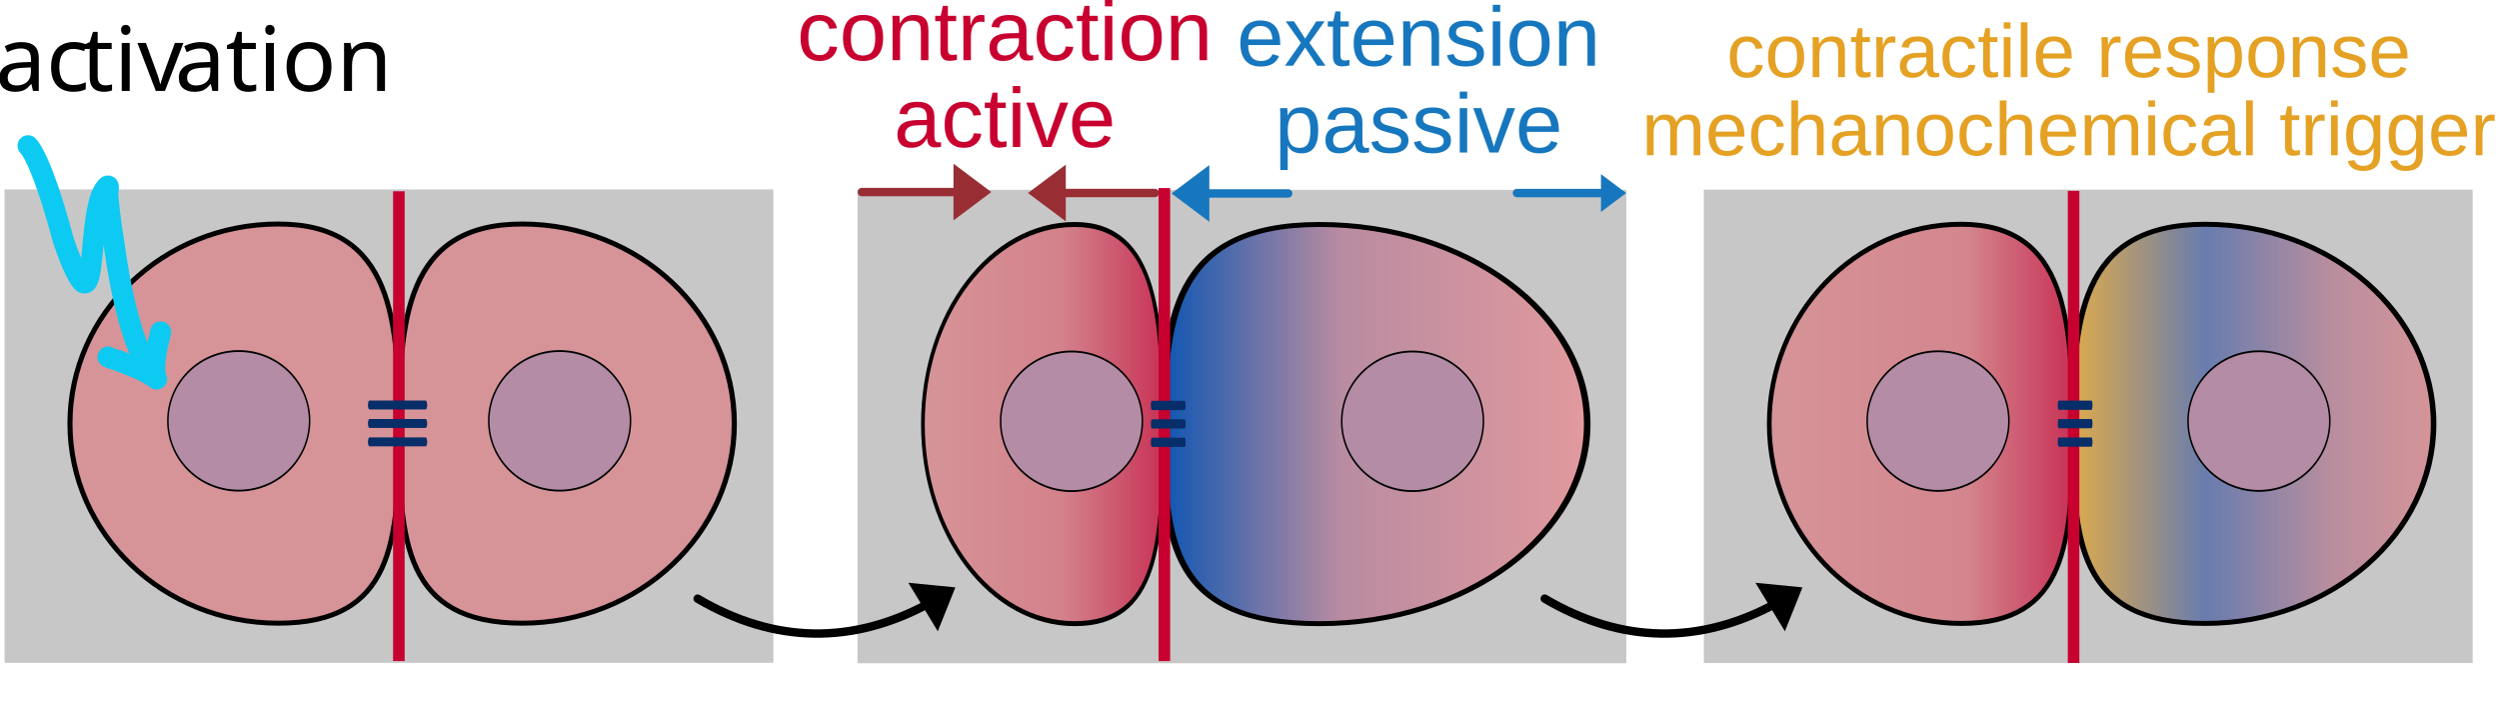
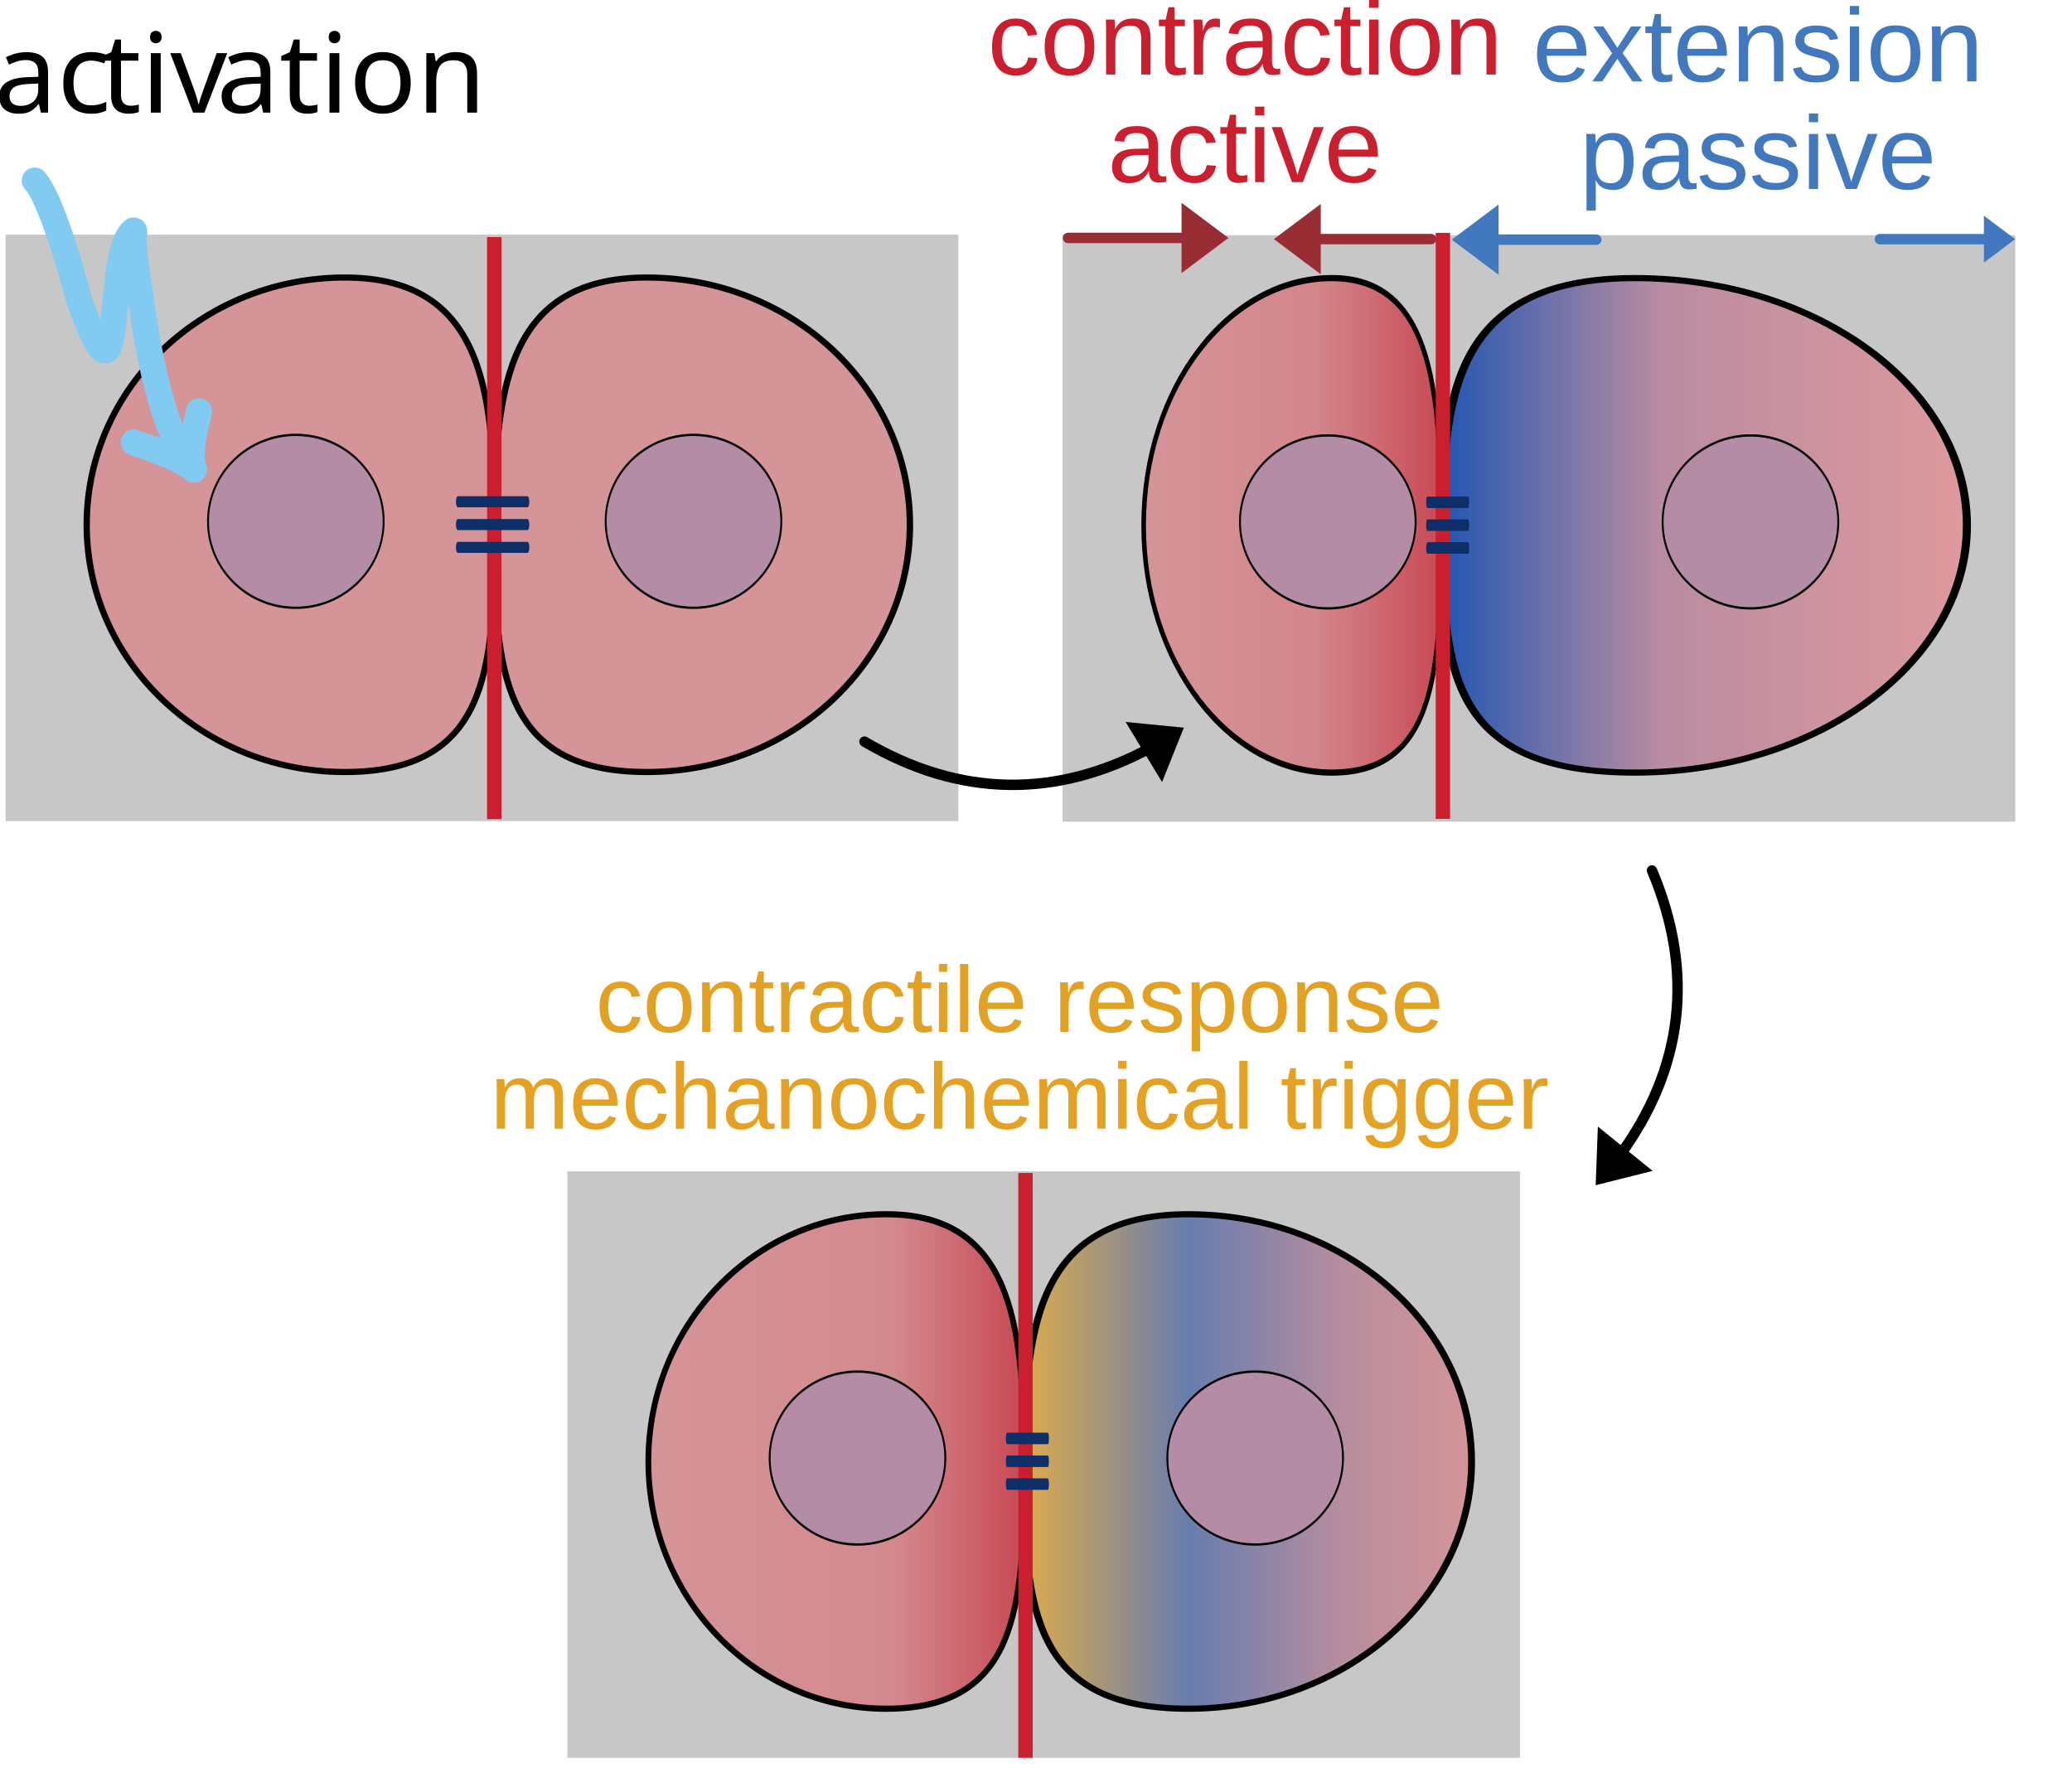
- <svg xmlns="http://www.w3.org/2000/svg" width="100%" height="100%" viewBox="0 0 1239 348" version="1.1" xml:space="preserve" style="fill-rule:evenodd;clip-rule:evenodd;stroke-linecap:round;stroke-linejoin:round;stroke-miterlimit:1.5;">
-   <g transform="matrix(1,0,0,1,-182.264,-1578.35)">
-     <g transform="matrix(0.533873,0,0,1.15905,50.3494,-539.582)">
-       <rect x="251.327" y="1908.29" width="713.988" height="202.423" style="fill:rgb(199,199,199);" />
-     </g>
-     <g transform="matrix(3.03185,0,0,2.96905,-1094.15,-3341.83)">
-       <path d="M466.501,1694.55C485.299,1694.55 486.25,1710.78 486.25,1729.17C486.25,1747.55 485.299,1761.18 466.501,1761.18C447.704,1761.18 432.442,1746.25 432.442,1727.86C432.442,1709.48 447.704,1694.55 466.501,1694.55Z" style="fill:rgb(218,131,136);fill-opacity:0.75;stroke:black;stroke-width:0.83px;" />
-     </g>
-     <g transform="matrix(-3.08944,0,0,2.96905,1882.33,-3341.83)">
-       <path d="M466.501,1694.55C485.299,1694.55 486.25,1710.78 486.25,1729.17C486.25,1747.55 485.299,1761.18 466.501,1761.18C447.704,1761.18 432.442,1746.25 432.442,1727.86C432.442,1709.48 447.704,1694.55 466.501,1694.55Z" style="fill:rgb(218,131,136);fill-opacity:0.75;stroke:black;stroke-width:0.83px;" />
-     </g>
-     <g transform="matrix(0.644958,0,0,0.637905,170.567,319.289)">
-       <text x="1345.43px" y="2033.65px" style="font-family:'ArialMT', 'Arial', sans-serif;font-size:58.786px;fill:rgb(229,161,35);">contractile response</text>
-       <g transform="matrix(58.7861,0,0,58.7861,1936.86,2094.36)">
-             </g>
-       <text x="1280.1px" y="2094.36px" style="font-family:'ArialMT', 'Arial', sans-serif;font-size:58.786px;fill:rgb(229,161,35);">mechanochemical trigger</text>
-     </g>
-     <g transform="matrix(0.644958,0,0,0.637905,-277.609,310.9)">
-       <text x="1325.66px" y="2033.65px" style="font-family:'ArialMT', 'Arial', sans-serif;font-size:65.318px;fill:rgb(200,0,47);">contraction</text>
-       <g transform="matrix(65.3179,0,0,65.3179,1570.73,2101.1)">
-             </g>
-       <text x="1400.1px" y="2101.1px" style="font-family:'ArialMT', 'Arial', sans-serif;font-size:65.318px;fill:rgb(200,0,47);">active</text>
-     </g>
-     <g transform="matrix(0.644958,0,0,0.637905,-59.5563,313.646)">
-       <text x="1325.66px" y="2033.65px" style="font-family:'ArialMT', 'Arial', sans-serif;font-size:65.318px;fill:rgb(23,119,190);">extension</text>
-       <g transform="matrix(65.3179,0,0,65.3179,1576.2,2101.1)">
-             </g>
-       <text x="1354.73px" y="2101.1px" style="font-family:'ArialMT', 'Arial', sans-serif;font-size:65.318px;fill:rgb(23,119,190);">passive</text>
-     </g>
-     <g id="path987-9-2-1-29-0-3-4-4-1-8-8-70" transform="matrix(-0.0561551,3.83741,3.18615,0.0428921,2579.68,4107.15)">
-       <ellipse cx="-596.523" cy="-725.813" rx="9.014" ry="11.028" style="fill:rgb(180,140,166);stroke:black;stroke-width:0.24px;stroke-linecap:butt;stroke-linejoin:miter;stroke-miterlimit:4;" />
-     </g>
-     <g id="path987-9-2-1-29-0-3-4-4-1-8-8-701" transform="matrix(-0.0561551,3.83741,3.18615,0.0428921,2738.78,4107.15)">
-       <ellipse cx="-596.523" cy="-725.813" rx="9.014" ry="11.028" style="fill:rgb(180,140,166);stroke:black;stroke-width:0.24px;stroke-linecap:butt;stroke-linejoin:miter;stroke-miterlimit:4;" />
-     </g>
-     <g transform="matrix(0.310164,-0.281275,0.295159,0.319469,-547.028,1720.45)">
-       <g transform="matrix(1,0,0,1,-41,-2)">
-         <path d="M1413.98,1166.44C1424.3,1157.67 1436.51,1146.56 1448.43,1137.04C1457.92,1129.46 1467.3,1122.88 1475.54,1118.86C1482.81,1115.31 1489.54,1113.66 1495.16,1113.86L1498.27,1114.3L1501.37,1115.51L1505.32,1118.84L1507.55,1123.58L1507.82,1126.34L1507.34,1129.52L1505.97,1132.62L1503.52,1135.7C1502.19,1137.03 1498.12,1140.33 1497.53,1140.8C1494.03,1145.25 1490.53,1149.71 1487.12,1154.24C1477.43,1167.05 1468.48,1180.32 1459.17,1193.4C1447.49,1209.82 1426.95,1240.24 1412.4,1269.58C1403.42,1287.66 1396.52,1305.18 1396.52,1318.23C1396.52,1324.84 1390.94,1330.26 1384.08,1330.32C1377.21,1330.38 1371.64,1325.06 1371.64,1318.45C1371.64,1302.69 1379.12,1281.27 1389.96,1259.42C1405.13,1228.84 1426.51,1197.11 1438.69,1179.99C1440.47,1177.49 1442.23,1174.99 1443.99,1172.48C1435.8,1179.62 1428.09,1186.43 1421.64,1191.49C1415.35,1196.42 1409.88,1199.84 1405.93,1201.31L1401.76,1202.45L1398.2,1202.7L1394.68,1202.2L1390.95,1200.7L1386.82,1197.22L1384.91,1194.19L1383.87,1191.3C1382.64,1186.56 1383.81,1175.64 1391.28,1156.71C1395.62,1145.69 1399.99,1135.14 1405.75,1124.78C1410.44,1116.33 1428.38,1082.48 1438.72,1055.6C1442.6,1045.51 1445.57,1036.62 1445.57,1031C1445.57,1024.39 1451.14,1018.98 1458.01,1018.92C1464.88,1018.86 1470.45,1024.17 1470.45,1030.78C1470.45,1038.26 1467.22,1050.28 1462.04,1063.73C1451.26,1091.78 1432.56,1127.11 1427.66,1135.92C1422.42,1145.36 1418.48,1154.98 1414.53,1165.02C1414.34,1165.49 1414.16,1165.97 1413.98,1166.44Z" style="fill:rgb(13,202,242);" />
+ <svg xmlns="http://www.w3.org/2000/svg" width="100%" height="100%" viewBox="0 0 829 707" version="1.1" xml:space="preserve" style="fill-rule:evenodd;clip-rule:evenodd;stroke-linecap:round;stroke-linejoin:round;stroke-miterlimit:1.5;">
+   <g transform="matrix(1,0,0,1,-1694.08,-1734.89)">
+     <g>
+       <g transform="matrix(0.533873,0,0,1.15905,1562.16,-383.041)">
+         <rect x="251.327" y="1908.29" width="713.988" height="202.423" style="fill:rgb(199,199,199);" />
      </g>
-       <g transform="matrix(1,0,0,1,-8.09009,9.83666)">
-         <path d="M1354.43,1289.07C1358.11,1285.91 1361.95,1282.94 1365.83,1280.04C1371.44,1275.84 1377.69,1272.52 1383.26,1268.33C1388.69,1264.24 1396.51,1265.13 1400.71,1270.32C1404.91,1275.51 1403.91,1283.05 1398.48,1287.14C1392.89,1291.35 1386.61,1294.68 1380.98,1298.9C1377.06,1301.83 1373.17,1304.84 1369.51,1308.09C1367.73,1309.66 1366.01,1311.32 1364.47,1313.14C1363.47,1314.33 1362.79,1315.27 1361.93,1316.62C1361.83,1316.79 1361.73,1316.96 1361.64,1317.13L1360.79,1319.54L1358.85,1322.37L1355.3,1325.07L1350.15,1326.46L1346.95,1326.25L1344.02,1325.3L1341.42,1323.67L1339.22,1321.33L1337.75,1318.53L1337.12,1315.89C1336.92,1314.28 1336.5,1312.68 1336.05,1311.12C1335.59,1309.53 1334.93,1307.49 1334.38,1305.97C1333.34,1303.04 1332.35,1300.43 1331.06,1297.58C1329.9,1295.03 1326.09,1287.34 1325.01,1285.17C1322.54,1280.16 1321.97,1278.87 1319.42,1274.21C1317.36,1270.44 1314.22,1266.15 1313.02,1261.98C1311.2,1255.62 1315.1,1248.99 1321.72,1247.18C1328.34,1245.36 1335.19,1249.05 1337.01,1255.41C1337.77,1258.04 1340.16,1260.53 1341.46,1262.91C1344.21,1267.93 1344.84,1269.33 1347.5,1274.72C1348.64,1277.02 1352.66,1285.14 1353.88,1287.84C1354.07,1288.26 1354.25,1288.66 1354.43,1289.07ZM1361.73,1316.89C1361.8,1316.71 1361.87,1316.52 1361.93,1316.31L1361.73,1316.89ZM1338.31,1309.35C1338.09,1309.84 1337.89,1310.37 1337.73,1310.94L1338.31,1309.35Z" style="fill:rgb(13,202,242);" />
+       <g transform="matrix(3.03185,0,0,2.96905,417.663,-3185.29)">
+         <path d="M466.501,1694.55C485.299,1694.55 486.25,1710.78 486.25,1729.17C486.25,1747.55 485.299,1761.18 466.501,1761.18C447.704,1761.18 432.442,1746.25 432.442,1727.86C432.442,1709.48 447.704,1694.55 466.501,1694.55Z" style="fill:rgb(217,131,136);fill-opacity:0.75;stroke:black;stroke-width:0.83px;" />
      </g>
-     </g>
-     <g transform="matrix(0.984025,0,0,0.973265,-1124.55,-355.867)">
-       <g transform="matrix(45.631,0,0,45.631,1514.75,2033.65)">
-             </g>
-       <text x="1325.66px" y="2033.65px" style="font-family:'SourceSansPro-Regular', 'Source Sans Pro', sans-serif;font-size:45.631px;">ac<tspan x="1369.01px " y="2033.65px ">t</tspan>iv<tspan x="1416.05px 1438.41px " y="2033.65px 2033.65px ">at</tspan>ion</text>
-     </g>
-     <g transform="matrix(4.25223,0,0,5.45979,-2232.19,-12126)">
-       <path d="M614.315,2527.41L614.315,2570.06" style="fill:none;stroke:rgb(200,0,47);stroke-width:1.35px;stroke-linecap:butt;" />
-     </g>
-     <g transform="matrix(2.3088,0,0,2.28356,-3065.91,-3972.18)">
-       <g transform="matrix(0.338473,0.00785849,-0.00265997,0.999969,987.429,78.2016)">
-         <path d="M1492.71,2428.69L1528.33,2428.41" style="fill:none;stroke:rgb(7,46,104);stroke-width:1.94px;" />
+       <g transform="matrix(-3.08944,0,0,2.96905,3394.14,-3185.29)">
+         <path d="M466.501,1694.55C485.299,1694.55 486.25,1710.78 486.25,1729.17C486.25,1747.55 485.299,1761.18 466.501,1761.18C447.704,1761.18 432.442,1746.25 432.442,1727.86C432.442,1709.48 447.704,1694.55 466.501,1694.55Z" style="fill:rgb(217,131,136);fill-opacity:0.75;stroke:black;stroke-width:0.83px;" />
      </g>
-       <g transform="matrix(0.338473,0.00785849,-0.00265997,0.999969,987.429,82.2016)">
-         <path d="M1492.71,2428.69L1528.33,2428.41" style="fill:none;stroke:rgb(7,46,104);stroke-width:1.94px;" />
+       <g transform="matrix(0.644958,0,0,0.637905,1064.59,850.445)">
+         <text x="1345.43px" y="2033.65px" style="font-family:'ArialMT', 'Arial', sans-serif;font-size:58.786px;fill:rgb(227,161,35);">contractile response</text>
+         <g transform="matrix(58.7861,0,0,58.7861,1936.86,2094.36)">
+                 </g>
+         <text x="1280.1px" y="2094.36px" style="font-family:'ArialMT', 'Arial', sans-serif;font-size:58.786px;fill:rgb(229,161,35);">mechanochemical trigger</text>
      </g>
-       <g transform="matrix(0.338473,0.00785849,-0.00265997,0.999969,987.429,86.2016)">
-         <path d="M1492.71,2428.69L1528.33,2428.41" style="fill:none;stroke:rgb(7,46,104);stroke-width:1.94px;" />
+       <g transform="matrix(0.644958,0,0,0.637905,1234.21,467.441)">
+         <text x="1325.66px" y="2033.65px" style="font-family:'ArialMT', 'Arial', sans-serif;font-size:65.318px;fill:rgb(201,31,46);">contraction</text>
+         <g transform="matrix(65.3179,0,0,65.3179,1570.73,2101.1)">
+                 </g>
+         <text x="1400.1px" y="2101.1px" style="font-family:'ArialMT', 'Arial', sans-serif;font-size:65.318px;fill:rgb(201,31,46);">active</text>
      </g>
-     </g>
-     <g transform="matrix(0.533873,0,0,1.15905,473.234,-539.354)">
-       <rect x="251.327" y="1908.29" width="713.988" height="202.423" style="fill:rgb(199,199,199);" />
-     </g>
-     <g transform="matrix(2.21069,0,0,2.96905,-316.163,-3341.6)">
-       <path d="M466.501,1694.55C485.299,1694.55 486.25,1710.78 486.25,1729.17C486.25,1747.55 485.299,1761.18 466.501,1761.18C447.704,1761.18 432.442,1746.25 432.442,1727.86C432.442,1709.48 447.704,1694.55 466.501,1694.55Z" style="fill:url(#_Linear1);stroke:black;stroke-width:0.83px;" />
-     </g>
-     <g transform="matrix(-3.90074,0,0,2.96905,2656.05,-3341.6)">
-       <path d="M466.501,1694.55C485.299,1694.55 486.25,1710.78 486.25,1729.17C486.25,1747.55 485.299,1761.18 466.501,1761.18C447.704,1761.18 432.442,1746.25 432.442,1727.86C432.442,1709.48 447.704,1694.55 466.501,1694.55Z" style="fill:url(#_Linear2);stroke:black;stroke-width:0.83px;" />
-     </g>
-     <g id="path987-9-2-1-29-0-3-4-4-1-8-8-702" transform="matrix(-0.0561551,3.83741,3.18615,0.0428921,2992.56,4107.38)">
-       <ellipse cx="-596.523" cy="-725.813" rx="9.014" ry="11.028" style="fill:rgb(180,140,166);stroke:black;stroke-width:0.24px;stroke-linecap:butt;stroke-linejoin:miter;stroke-miterlimit:4;" />
-     </g>
-     <g id="path987-9-2-1-29-0-3-4-4-1-8-8-703" transform="matrix(-0.0561551,3.83741,3.18615,0.0428921,3161.67,4107.38)">
-       <ellipse cx="-596.523" cy="-725.813" rx="9.014" ry="11.028" style="fill:rgb(180,140,166);stroke:black;stroke-width:0.24px;stroke-linecap:butt;stroke-linejoin:miter;stroke-miterlimit:4;" />
-     </g>
-     <g transform="matrix(4.25223,0,0,5.49683,-1852.65,-12221.2)">
-       <path d="M614.315,2527.41L614.315,2570.06" style="fill:none;stroke:rgb(200,0,47);stroke-width:1.35px;stroke-linecap:butt;" />
-     </g>
-     <g transform="matrix(1.35132,0,0,2.28356,-1255.01,-3971.96)">
-       <g transform="matrix(0.338473,0.00785849,-0.00265997,0.999969,987.429,78.2016)">
-         <path d="M1492.71,2428.69L1528.33,2428.41" style="fill:none;stroke:rgb(7,46,104);stroke-width:2.01px;" />
+       <g transform="matrix(0.644958,0,0,0.637905,1452.26,470.187)">
+         <text x="1325.66px" y="2033.65px" style="font-family:'ArialMT', 'Arial', sans-serif;font-size:65.318px;fill:rgb(66,120,190);">extension</text>
+         <g transform="matrix(65.3179,0,0,65.3179,1576.2,2101.1)">
+                 </g>
+         <text x="1354.73px" y="2101.1px" style="font-family:'ArialMT', 'Arial', sans-serif;font-size:65.318px;fill:rgb(66,120,190);">passive</text>
      </g>
-       <g transform="matrix(0.338473,0.00785849,-0.00265997,0.999969,987.429,82.2016)">
-         <path d="M1492.71,2428.69L1528.33,2428.41" style="fill:none;stroke:rgb(7,46,104);stroke-width:2.01px;" />
+       <g id="path987-9-2-1-29-0-3-4-4-1-8-8-70" transform="matrix(-0.0561551,3.83741,3.18615,0.0428921,4091.49,4263.69)">
+         <ellipse cx="-596.523" cy="-725.813" rx="9.014" ry="11.028" style="fill:rgb(180,140,166);stroke:black;stroke-width:0.24px;stroke-linecap:butt;stroke-linejoin:miter;stroke-miterlimit:4;" />
      </g>
-       <g transform="matrix(0.338473,0.00785849,-0.00265997,0.999969,987.429,86.2016)">
-         <path d="M1492.71,2428.69L1528.33,2428.41" style="fill:none;stroke:rgb(7,46,104);stroke-width:2.01px;" />
+       <g id="path987-9-2-1-29-0-3-4-4-1-8-8-701" transform="matrix(-0.0561551,3.83741,3.18615,0.0428921,4250.6,4263.69)">
+         <ellipse cx="-596.523" cy="-725.813" rx="9.014" ry="11.028" style="fill:rgb(180,140,166);stroke:black;stroke-width:0.24px;stroke-linecap:butt;stroke-linejoin:miter;stroke-miterlimit:4;" />
      </g>
-     </g>
-     <g transform="matrix(1.75071,-0.00351923,0.00355814,1.73157,-1417.94,-2043.6)">
-       <g transform="matrix(0.571194,0.00116089,-0.00117373,0.577509,909.778,2093.57)">
-         <path d="M472.736,81.114L491.486,95.176L472.736,109.239L472.736,81.114Z" style="fill:rgb(152,46,52);" />
-         <path d="M427.299,95.176L476.486,95.176" style="fill:none;stroke:rgb(152,46,52);stroke-width:4.17px;" />
+       <g transform="matrix(0.310164,-0.281275,0.295159,0.319469,964.786,1876.99)">
+         <g transform="matrix(1,0,0,1,-41,-2)">
+           <path d="M1413.98,1166.44C1424.3,1157.67 1436.51,1146.56 1448.43,1137.04C1457.92,1129.46 1467.3,1122.88 1475.54,1118.86C1482.81,1115.31 1489.54,1113.66 1495.16,1113.86L1498.27,1114.3L1501.37,1115.51L1505.32,1118.84L1507.55,1123.58L1507.82,1126.34L1507.34,1129.52L1505.97,1132.62L1503.52,1135.7C1502.19,1137.03 1498.12,1140.33 1497.53,1140.8C1494.03,1145.25 1490.53,1149.71 1487.12,1154.24C1477.43,1167.05 1468.48,1180.32 1459.17,1193.4C1447.49,1209.82 1426.95,1240.24 1412.4,1269.58C1403.42,1287.66 1396.52,1305.18 1396.52,1318.23C1396.52,1324.84 1390.94,1330.26 1384.08,1330.32C1377.21,1330.38 1371.64,1325.06 1371.64,1318.45C1371.64,1302.69 1379.12,1281.27 1389.96,1259.42C1405.13,1228.84 1426.51,1197.11 1438.69,1179.99C1440.47,1177.49 1442.23,1174.99 1443.99,1172.48C1435.8,1179.62 1428.09,1186.43 1421.64,1191.49C1415.35,1196.42 1409.88,1199.84 1405.93,1201.31L1401.76,1202.45L1398.2,1202.7L1394.68,1202.2L1390.95,1200.7L1386.82,1197.22L1384.91,1194.19L1383.87,1191.3C1382.64,1186.56 1383.81,1175.64 1391.28,1156.71C1395.62,1145.69 1399.99,1135.14 1405.75,1124.78C1410.44,1116.33 1428.38,1082.48 1438.72,1055.6C1442.6,1045.51 1445.57,1036.62 1445.57,1031C1445.57,1024.39 1451.14,1018.98 1458.01,1018.92C1464.88,1018.86 1470.45,1024.17 1470.45,1030.78C1470.45,1038.26 1467.22,1050.28 1462.04,1063.73C1451.26,1091.78 1432.56,1127.11 1427.66,1135.92C1422.42,1145.36 1418.48,1154.98 1414.53,1165.02C1414.34,1165.49 1414.16,1165.97 1413.98,1166.44Z" style="fill:rgb(129,203,242);" />
+         </g>
+         <g transform="matrix(1,0,0,1,-8.09009,9.83666)">
+           <path d="M1354.43,1289.07C1358.11,1285.91 1361.95,1282.94 1365.83,1280.04C1371.44,1275.84 1377.69,1272.52 1383.26,1268.33C1388.69,1264.24 1396.51,1265.13 1400.71,1270.32C1404.91,1275.51 1403.91,1283.05 1398.48,1287.14C1392.89,1291.35 1386.61,1294.68 1380.98,1298.9C1377.06,1301.83 1373.17,1304.84 1369.51,1308.09C1367.73,1309.66 1366.01,1311.32 1364.47,1313.14C1363.47,1314.33 1362.79,1315.27 1361.93,1316.62C1361.83,1316.79 1361.73,1316.96 1361.64,1317.13L1360.79,1319.54L1358.85,1322.37L1355.3,1325.07L1350.15,1326.46L1346.95,1326.25L1344.02,1325.3L1341.42,1323.67L1339.22,1321.33L1337.75,1318.53L1337.12,1315.89C1336.92,1314.28 1336.5,1312.68 1336.05,1311.12C1335.59,1309.53 1334.93,1307.49 1334.38,1305.97C1333.34,1303.04 1332.35,1300.43 1331.06,1297.58C1329.9,1295.03 1326.09,1287.34 1325.01,1285.17C1322.54,1280.16 1321.97,1278.87 1319.42,1274.21C1317.36,1270.44 1314.22,1266.15 1313.02,1261.98C1311.2,1255.62 1315.1,1248.99 1321.72,1247.18C1328.34,1245.36 1335.19,1249.05 1337.01,1255.41C1337.77,1258.04 1340.16,1260.53 1341.46,1262.91C1344.21,1267.93 1344.84,1269.33 1347.5,1274.72C1348.64,1277.02 1352.66,1285.14 1353.88,1287.84C1354.07,1288.26 1354.25,1288.66 1354.43,1289.07ZM1361.73,1316.89C1361.8,1316.71 1361.87,1316.52 1361.93,1316.31L1361.73,1316.89ZM1338.31,1309.35C1338.09,1309.84 1337.89,1310.37 1337.73,1310.94L1338.31,1309.35Z" style="fill:rgb(129,203,242);" />
+         </g>
      </g>
-     </g>
-     <g transform="matrix(-1.71511,-0.00341077,-0.00348578,1.6782,2741.09,-1928.55)">
-       <g transform="matrix(-0.583052,-0.00118499,-0.00121105,0.595874,1487.68,2092.7)">
-         <path d="M528.425,109.726L509.675,95.663L528.425,81.601L528.425,109.726Z" style="fill:rgb(152,46,52);" />
-         <path d="M572.556,95.663C572.556,95.663 543.275,95.663 524.675,95.663" style="fill:none;stroke:rgb(152,46,52);stroke-width:4.17px;" />
+       <g transform="matrix(0.984025,0,0,0.973265,387.262,-199.326)">
+         <g transform="matrix(45.631,0,0,45.631,1514.75,2033.65)">
+                 </g>
+         <text x="1325.66px" y="2033.65px" style="font-family:'SourceSansPro-Regular', 'Source Sans Pro', sans-serif;font-size:45.631px;">ac<tspan x="1369.01px " y="2033.65px ">t</tspan>iv<tspan x="1416.05px 1438.41px " y="2033.65px 2033.65px ">at</tspan>ion</text>
      </g>
-     </g>
-     <g transform="matrix(-1.57758,-0.00464109,-0.00320627,2.28355,2647.94,-3227.84)">
-       <g transform="matrix(-0.633879,-0.0012883,-0.000890013,0.437912,1558.66,2107.87)">
-         <path d="M599.583,109.93L580.833,95.868L599.583,81.805L599.583,109.93Z" style="fill:rgb(23,119,190);" />
-         <path d="M638.672,95.868L595.833,95.868" style="fill:none;stroke:rgb(23,119,190);stroke-width:4.17px;" />
+       <g transform="matrix(4.25223,0,0,5.45979,-720.379,-11969.4)">
+         <path d="M614.315,2527.41L614.315,2570.06" style="fill:none;stroke:rgb(201,31,46);stroke-width:1.35px;stroke-linecap:butt;" />
      </g>
-     </g>
-     <g transform="matrix(1.47659,-0.00464109,0.00300102,2.28355,-775.658,-3228.04)">
-       <g transform="matrix(0.677234,0.00137641,-0.000890013,0.437912,644.459,2106.1)">
-         <path d="M793.76,86.297L806.26,95.672L793.76,105.047L793.76,86.297Z" style="fill:rgb(23,119,190);" />
-         <path d="M752.124,95.672L796.26,95.672" style="fill:none;stroke:rgb(23,119,190);stroke-width:4.17px;" />
+       <g transform="matrix(2.3088,0,0,2.28356,-1554.1,-3815.64)">
+         <g transform="matrix(0.338473,0.00785849,-0.00265997,0.999969,987.429,78.2016)">
+           <path d="M1492.71,2428.69L1528.33,2428.41" style="fill:none;stroke:rgb(14,46,104);stroke-width:1.94px;" />
+         </g>
+         <g transform="matrix(0.338473,0.00785849,-0.00265997,0.999969,987.429,82.2016)">
+           <path d="M1492.71,2428.69L1528.33,2428.41" style="fill:none;stroke:rgb(14,46,104);stroke-width:1.94px;" />
+         </g>
+         <g transform="matrix(0.338473,0.00785849,-0.00265997,0.999969,987.429,86.2016)">
+           <path d="M1492.71,2428.69L1528.33,2428.41" style="fill:none;stroke:rgb(14,46,104);stroke-width:1.94px;" />
+         </g>
      </g>
-     </g>
-     <g transform="matrix(0.533873,0,0,1.15905,892.857,-539.466)">
-       <rect x="251.327" y="1908.29" width="713.988" height="202.423" style="fill:rgb(199,199,199);" />
-     </g>
-     <g transform="matrix(2.7932,0,0,2.96905,-148.439,-3341.71)">
-       <path d="M466.501,1694.55C485.299,1694.55 486.25,1710.78 486.25,1729.17C486.25,1747.55 485.299,1761.18 466.501,1761.18C447.704,1761.18 432.442,1746.25 432.442,1727.86C432.442,1709.48 447.704,1694.55 466.501,1694.55Z" style="fill:url(#_Linear3);stroke:black;stroke-width:0.83px;" />
-     </g>
-     <g transform="matrix(-3.32643,0,0,2.96905,2827.32,-3341.71)">
-       <path d="M466.501,1694.55C485.299,1694.55 486.25,1710.78 486.25,1729.17C486.25,1747.55 485.299,1761.18 466.501,1761.18C447.704,1761.18 432.442,1746.25 432.442,1727.86C432.442,1709.48 447.704,1694.55 466.501,1694.55Z" style="fill:url(#_Linear4);stroke:black;stroke-width:0.83px;" />
-     </g>
-     <g id="path987-9-2-1-29-0-3-4-4-1-8-8-704" transform="matrix(-0.0561551,3.83741,3.18615,0.0428921,3422.19,4107.27)">
-       <ellipse cx="-596.523" cy="-725.813" rx="9.014" ry="11.028" style="fill:rgb(180,140,166);stroke:black;stroke-width:0.24px;stroke-linecap:butt;stroke-linejoin:miter;stroke-miterlimit:4;" />
-     </g>
-     <g id="path987-9-2-1-29-0-3-4-4-1-8-8-705" transform="matrix(-0.0561551,3.83741,3.18615,0.0428921,3581.29,4107.27)">
-       <ellipse cx="-596.523" cy="-725.813" rx="9.014" ry="11.028" style="fill:rgb(180,140,166);stroke:black;stroke-width:0.24px;stroke-linecap:butt;stroke-linejoin:miter;stroke-miterlimit:4;" />
-     </g>
-     <g transform="matrix(4.25223,0,0,5.48579,-1401.86,-12191.9)">
-       <path d="M614.315,2527.41L614.315,2570.06" style="fill:none;stroke:rgb(200,0,47);stroke-width:1.35px;stroke-linecap:butt;" />
-     </g>
-     <g transform="matrix(1.35132,0,0,2.28356,-805.384,-3972.07)">
-       <g transform="matrix(0.338473,0.00785849,-0.00265997,0.999969,987.429,78.2016)">
-         <path d="M1492.71,2428.69L1528.33,2428.41" style="fill:none;stroke:rgb(7,46,104);stroke-width:2.01px;" />
+       <g transform="matrix(0.533873,0,0,1.15905,1985.05,-382.813)">
+         <rect x="251.327" y="1908.29" width="713.988" height="202.423" style="fill:rgb(199,199,199);" />
      </g>
-       <g transform="matrix(0.338473,0.00785849,-0.00265997,0.999969,987.429,82.2016)">
-         <path d="M1492.71,2428.69L1528.33,2428.41" style="fill:none;stroke:rgb(7,46,104);stroke-width:2.01px;" />
+       <g transform="matrix(2.21069,0,0,2.96905,1195.65,-3185.06)">
+         <path d="M466.501,1694.55C485.299,1694.55 486.25,1710.78 486.25,1729.17C486.25,1747.55 485.299,1761.18 466.501,1761.18C447.704,1761.18 432.442,1746.25 432.442,1727.86C432.442,1709.48 447.704,1694.55 466.501,1694.55Z" style="fill:url(#_Linear1);stroke:black;stroke-width:0.83px;" />
      </g>
-       <g transform="matrix(0.338473,0.00785849,-0.00265997,0.999969,987.429,86.2016)">
-         <path d="M1492.71,2428.69L1528.33,2428.41" style="fill:none;stroke:rgb(7,46,104);stroke-width:2.01px;" />
+       <g transform="matrix(-3.90074,0,0,2.96905,4167.87,-3185.06)">
+         <path d="M466.501,1694.55C485.299,1694.55 486.25,1710.78 486.25,1729.17C486.25,1747.55 485.299,1761.18 466.501,1761.18C447.704,1761.18 432.442,1746.25 432.442,1727.86C432.442,1709.48 447.704,1694.55 466.501,1694.55Z" style="fill:url(#_Linear2);stroke:black;stroke-width:0.83px;" />
      </g>
-     </g>
-     <g transform="matrix(1,0,0,-1.16502,443.359,3780.89)">
-       <g transform="matrix(1,0,0,-0.858357,-261.095,1890.56)">
-         <path d="M870.345,288.821L893.67,291.106L884.946,312.859L870.345,288.821Z" />
-         <path d="M765.883,296.695C803.912,319.076 842.674,319.648 880.85,298.893" style="fill:none;stroke:black;stroke-width:4.17px;" />
+       <g id="path987-9-2-1-29-0-3-4-4-1-8-8-702" transform="matrix(-0.0561551,3.83741,3.18615,0.0428921,4504.38,4263.92)">
+         <ellipse cx="-596.523" cy="-725.813" rx="9.014" ry="11.028" style="fill:rgb(180,140,166);stroke:black;stroke-width:0.24px;stroke-linecap:butt;stroke-linejoin:miter;stroke-miterlimit:4;" />
      </g>
-     </g>
-     <g transform="matrix(1,0,0,-1.16502,23.3587,3780.89)">
-       <g transform="matrix(1,0,0,-0.858357,158.905,1890.56)">
-         <path d="M450.345,288.821L473.67,291.106L464.946,312.859L450.345,288.821Z" />
-         <path d="M345.883,296.695C383.912,319.076 422.674,319.648 460.85,298.893" style="fill:none;stroke:black;stroke-width:4.17px;" />
+       <g id="path987-9-2-1-29-0-3-4-4-1-8-8-703" transform="matrix(-0.0561551,3.83741,3.18615,0.0428921,4673.48,4263.92)">
+         <ellipse cx="-596.523" cy="-725.813" rx="9.014" ry="11.028" style="fill:rgb(180,140,166);stroke:black;stroke-width:0.24px;stroke-linecap:butt;stroke-linejoin:miter;stroke-miterlimit:4;" />
+       </g>
+       <g transform="matrix(4.25223,0,0,5.49683,-340.837,-12064.7)">
+         <path d="M614.315,2527.41L614.315,2570.06" style="fill:none;stroke:rgb(201,31,46);stroke-width:1.35px;stroke-linecap:butt;" />
+       </g>
+       <g transform="matrix(1.35132,0,0,2.28356,256.807,-3815.42)">
+         <g transform="matrix(0.338473,0.00785849,-0.00265997,0.999969,987.429,78.2016)">
+           <path d="M1492.71,2428.69L1528.33,2428.41" style="fill:none;stroke:rgb(14,46,104);stroke-width:2.01px;" />
+         </g>
+         <g transform="matrix(0.338473,0.00785849,-0.00265997,0.999969,987.429,82.2016)">
+           <path d="M1492.71,2428.69L1528.33,2428.41" style="fill:none;stroke:rgb(14,46,104);stroke-width:2.01px;" />
+         </g>
+         <g transform="matrix(0.338473,0.00785849,-0.00265997,0.999969,987.429,86.2016)">
+           <path d="M1492.71,2428.69L1528.33,2428.41" style="fill:none;stroke:rgb(14,46,104);stroke-width:2.01px;" />
+         </g>
+       </g>
+       <g transform="matrix(1.75071,-0.00351923,0.00355814,1.73157,93.8706,-1887.06)">
+         <g transform="matrix(0.571194,0.00116089,-0.00117373,0.577509,909.778,2093.57)">
+           <path d="M472.736,81.114L491.486,95.176L472.736,109.239L472.736,81.114Z" style="fill:rgb(152,46,52);" />
+           <path d="M427.299,95.176L476.486,95.176" style="fill:none;stroke:rgb(152,46,52);stroke-width:4.17px;" />
+         </g>
+       </g>
+       <g transform="matrix(-1.71511,-0.00341077,-0.00348578,1.6782,4252.91,-1772.01)">
+         <g transform="matrix(-0.583052,-0.00118499,-0.00121105,0.595874,1487.68,2092.7)">
+           <path d="M528.425,109.726L509.675,95.663L528.425,81.601L528.425,109.726Z" style="fill:rgb(152,46,52);" />
+           <path d="M572.556,95.663C572.556,95.663 543.275,95.663 524.675,95.663" style="fill:none;stroke:rgb(152,46,52);stroke-width:4.17px;" />
+         </g>
+       </g>
+       <g transform="matrix(-1.57758,-0.00464109,-0.00320627,2.28355,4159.75,-3071.3)">
+         <g transform="matrix(-0.633879,-0.0012883,-0.000890013,0.437912,1558.66,2107.87)">
+           <path d="M599.583,109.93L580.833,95.868L599.583,81.805L599.583,109.93Z" style="fill:rgb(66,120,190);" />
+           <path d="M638.672,95.868L595.833,95.868" style="fill:none;stroke:rgb(66,120,190);stroke-width:4.17px;" />
+         </g>
+       </g>
+       <g transform="matrix(1.47659,-0.00464109,0.00300102,2.28355,736.157,-3071.5)">
+         <g transform="matrix(0.677234,0.00137641,-0.000890013,0.437912,644.459,2106.1)">
+           <path d="M793.76,86.297L806.26,95.672L793.76,105.047L793.76,86.297Z" style="fill:rgb(66,120,190);" />
+           <path d="M752.124,95.672L796.26,95.672" style="fill:none;stroke:rgb(66,120,190);stroke-width:4.17px;" />
+         </g>
+       </g>
+       <g transform="matrix(0.533873,0,0,1.15905,1786.88,-8.31063)">
+         <rect x="251.327" y="1908.29" width="713.988" height="202.423" style="fill:rgb(199,199,199);" />
+       </g>
+       <g transform="matrix(2.7932,0,0,2.96905,745.585,-2810.55)">
+         <path d="M466.501,1694.55C485.299,1694.55 486.25,1710.78 486.25,1729.17C486.25,1747.55 485.299,1761.18 466.501,1761.18C447.704,1761.18 432.442,1746.25 432.442,1727.86C432.442,1709.48 447.704,1694.55 466.501,1694.55Z" style="fill:url(#_Linear3);stroke:black;stroke-width:0.83px;" />
+       </g>
+       <g transform="matrix(-3.32643,0,0,2.96905,3721.34,-2810.55)">
+         <path d="M466.501,1694.55C485.299,1694.55 486.25,1710.78 486.25,1729.17C486.25,1747.55 485.299,1761.18 466.501,1761.18C447.704,1761.18 432.442,1746.25 432.442,1727.86C432.442,1709.48 447.704,1694.55 466.501,1694.55Z" style="fill:url(#_Linear4);stroke:black;stroke-width:0.83px;" />
+       </g>
+       <g id="path987-9-2-1-29-0-3-4-4-1-8-8-704" transform="matrix(-0.0561551,3.83741,3.18615,0.0428921,4316.21,4638.43)">
+         <ellipse cx="-596.523" cy="-725.813" rx="9.014" ry="11.028" style="fill:rgb(180,140,166);stroke:black;stroke-width:0.24px;stroke-linecap:butt;stroke-linejoin:miter;stroke-miterlimit:4;" />
+       </g>
+       <g id="path987-9-2-1-29-0-3-4-4-1-8-8-705" transform="matrix(-0.0561551,3.83741,3.18615,0.0428921,4475.32,4638.43)">
+         <ellipse cx="-596.523" cy="-725.813" rx="9.014" ry="11.028" style="fill:rgb(180,140,166);stroke:black;stroke-width:0.24px;stroke-linecap:butt;stroke-linejoin:miter;stroke-miterlimit:4;" />
+       </g>
+       <g transform="matrix(4.25223,0,0,5.48579,-507.832,-11660.7)">
+         <path d="M614.315,2527.41L614.315,2570.06" style="fill:none;stroke:rgb(201,31,46);stroke-width:1.35px;stroke-linecap:butt;" />
+       </g>
+       <g transform="matrix(1.35132,0,0,2.28356,88.6401,-3440.91)">
+         <g transform="matrix(0.338473,0.00785849,-0.00265997,0.999969,987.429,78.2016)">
+           <path d="M1492.71,2428.69L1528.33,2428.41" style="fill:none;stroke:rgb(14,46,104);stroke-width:2.01px;" />
+         </g>
+         <g transform="matrix(0.338473,0.00785849,-0.00265997,0.999969,987.429,82.2016)">
+           <path d="M1492.71,2428.69L1528.33,2428.41" style="fill:none;stroke:rgb(14,46,104);stroke-width:2.01px;" />
+         </g>
+         <g transform="matrix(0.338473,0.00785849,-0.00265997,0.999969,987.429,86.2016)">
+           <path d="M1492.71,2428.69L1528.33,2428.41" style="fill:none;stroke:rgb(14,46,104);stroke-width:2.01px;" />
+         </g>
+       </g>
+       <g transform="matrix(-0.132785,0.991145,-1.15913,-0.15529,4318.28,1836.86)">
+         <g transform="matrix(-0.132785,-0.847508,0.991145,-0.113542,247.387,2235.61)">
+           <path d="M661.212,468.428L638.433,474.162L639.306,450.689L661.212,468.428Z" />
+           <path d="M660.963,348.252C678.179,388.921 673.605,427.411 647.894,462.479" style="fill:none;stroke:black;stroke-width:4.18px;" />
+         </g>
+       </g>
+       <g transform="matrix(1,0,0,-1.16502,1535.17,3937.43)">
+         <g transform="matrix(1,0,0,-0.858357,158.905,1890.56)">
+           <path d="M450.345,288.821L473.67,291.106L464.946,312.859L450.345,288.821Z" />
+           <path d="M345.883,296.695C383.912,319.076 422.674,319.648 460.85,298.893" style="fill:none;stroke:black;stroke-width:4.17px;" />
+         </g>
      </g>
    </g>
  </g>
  <defs>
    <linearGradient id="_Linear1" x1="0" y1="0" x2="1" y2="0" gradientUnits="userSpaceOnUse" gradientTransform="matrix(53.8074,0,0,40.0639,432.442,1727.86)">
-       <stop offset="0" style="stop-color:rgb(218,131,136);stop-opacity:0.75" />
-       <stop offset="0.58" style="stop-color:rgb(215,106,119);stop-opacity:0.75" />
-       <stop offset="0.8" style="stop-color:rgb(207,53,83);stop-opacity:0.75" />
-       <stop offset="1" style="stop-color:rgb(200,0,47);stop-opacity:0.75" />
+       <stop offset="0" style="stop-color:rgb(217,131,136);stop-opacity:0.75" />
+       <stop offset="0.58" style="stop-color:rgb(214,112,119);stop-opacity:0.75" />
+       <stop offset="0.8" style="stop-color:rgb(207,71,82);stop-opacity:0.75" />
+       <stop offset="1" style="stop-color:rgb(201,31,46);stop-opacity:0.75" />
    </linearGradient>
    <linearGradient id="_Linear2" x1="0" y1="0" x2="1" y2="0" gradientUnits="userSpaceOnUse" gradientTransform="matrix(53.8074,0,0,66.6273,432.442,1727.86)">
-       <stop offset="0" style="stop-color:rgb(225,153,157);stop-opacity:1" />
-       <stop offset="0.58" style="stop-color:rgb(185,140,161);stop-opacity:1" />
-       <stop offset="0.8" style="stop-color:rgb(99,113,170);stop-opacity:1" />
-       <stop offset="1" style="stop-color:rgb(15,86,178);stop-opacity:1" />
+       <stop offset="0" style="stop-color:rgb(222,153,157);stop-opacity:1" />
+       <stop offset="0.58" style="stop-color:rgb(186,140,161);stop-opacity:1" />
+       <stop offset="0.8" style="stop-color:rgb(109,113,170);stop-opacity:1" />
+       <stop offset="1" style="stop-color:rgb(35,86,178);stop-opacity:1" />
    </linearGradient>
    <linearGradient id="_Linear3" x1="0" y1="0" x2="1" y2="0" gradientUnits="userSpaceOnUse" gradientTransform="matrix(53.8074,0,0,50.6205,432.442,1727.86)">
-       <stop offset="0" style="stop-color:rgb(218,131,136);stop-opacity:0.75" />
-       <stop offset="0.65" style="stop-color:rgb(215,112,123);stop-opacity:0.75" />
-       <stop offset="1" style="stop-color:rgb(200,0,47);stop-opacity:0.75" />
+       <stop offset="0" style="stop-color:rgb(217,131,136);stop-opacity:0.75" />
+       <stop offset="0.65" style="stop-color:rgb(215,117,123);stop-opacity:0.75" />
+       <stop offset="1" style="stop-color:rgb(201,31,46);stop-opacity:0.75" />
    </linearGradient>
    <linearGradient id="_Linear4" x1="0" y1="0" x2="1" y2="0" gradientUnits="userSpaceOnUse" gradientTransform="matrix(53.8074,0,0,-60.2842,432.442,1727.86)">
-       <stop offset="0" style="stop-color:rgb(218,131,136);stop-opacity:0.75" />
-       <stop offset="0.29" style="stop-color:rgb(178,122,144);stop-opacity:0.75" />
+       <stop offset="0" style="stop-color:rgb(217,131,136);stop-opacity:0.75" />
+       <stop offset="0.29" style="stop-color:rgb(177,122,144);stop-opacity:0.75" />
      <stop offset="0.63" style="stop-color:rgb(72,99,166);stop-opacity:0.75" />
-       <stop offset="1" style="stop-color:rgb(229,161,35);stop-opacity:0.75" />
+       <stop offset="1" style="stop-color:rgb(227,161,35);stop-opacity:0.75" />
    </linearGradient>
  </defs>
</svg>
